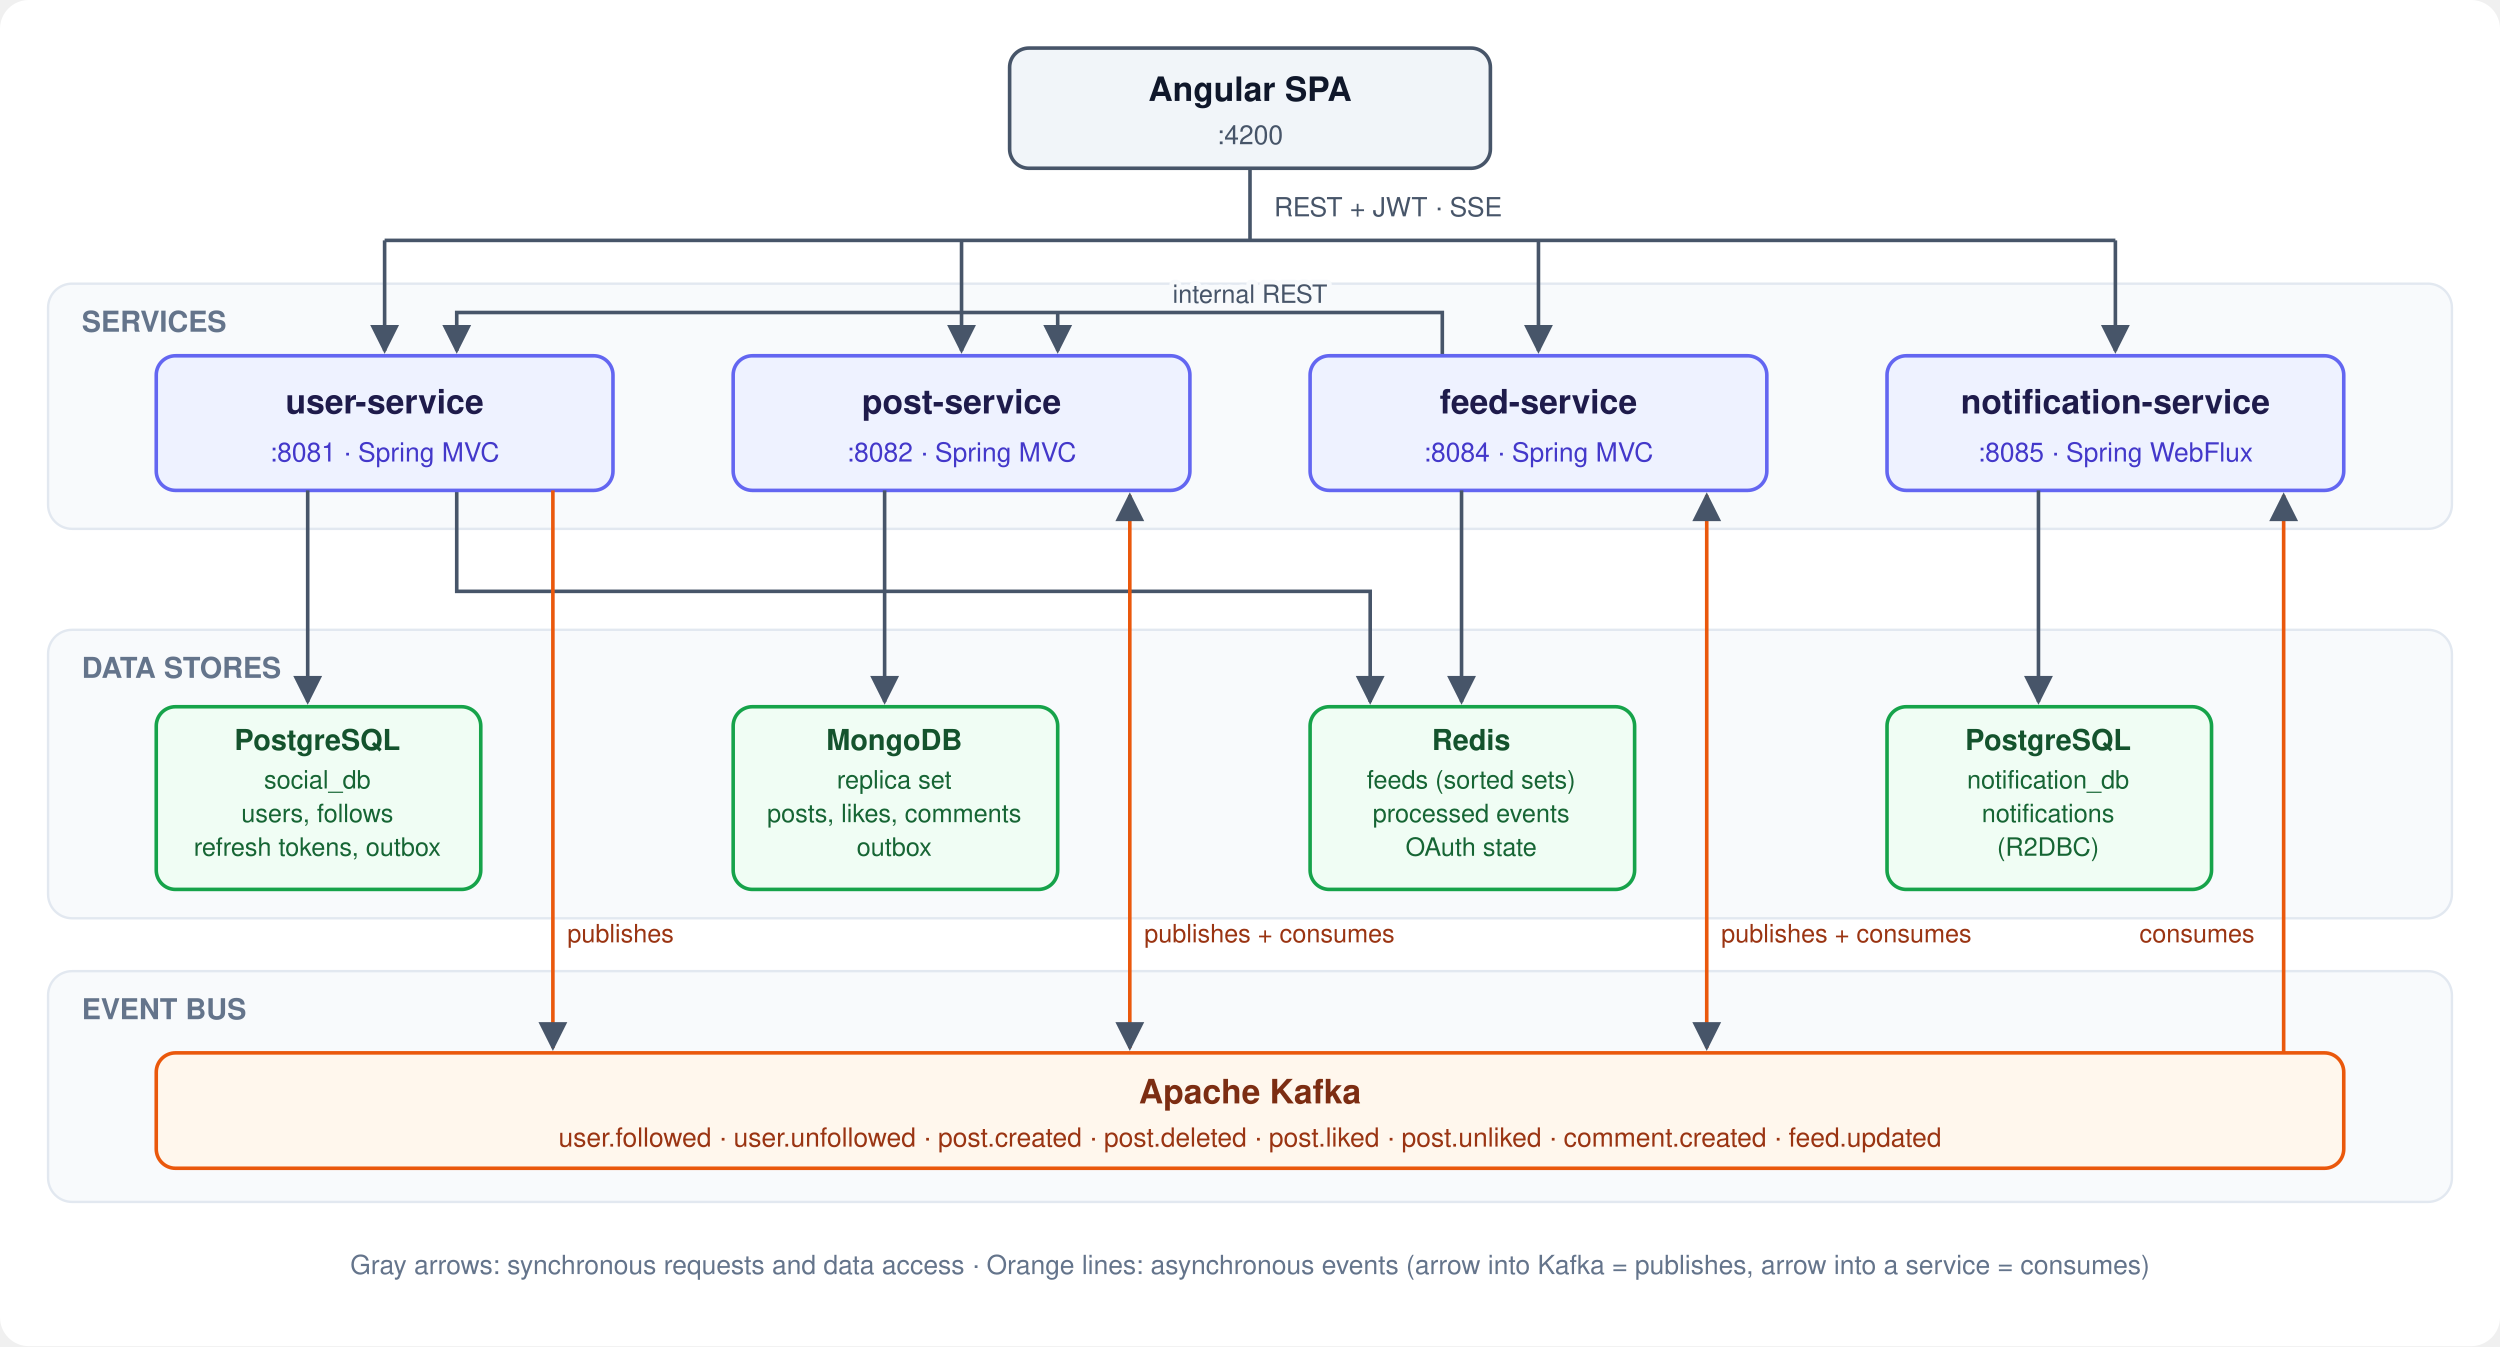
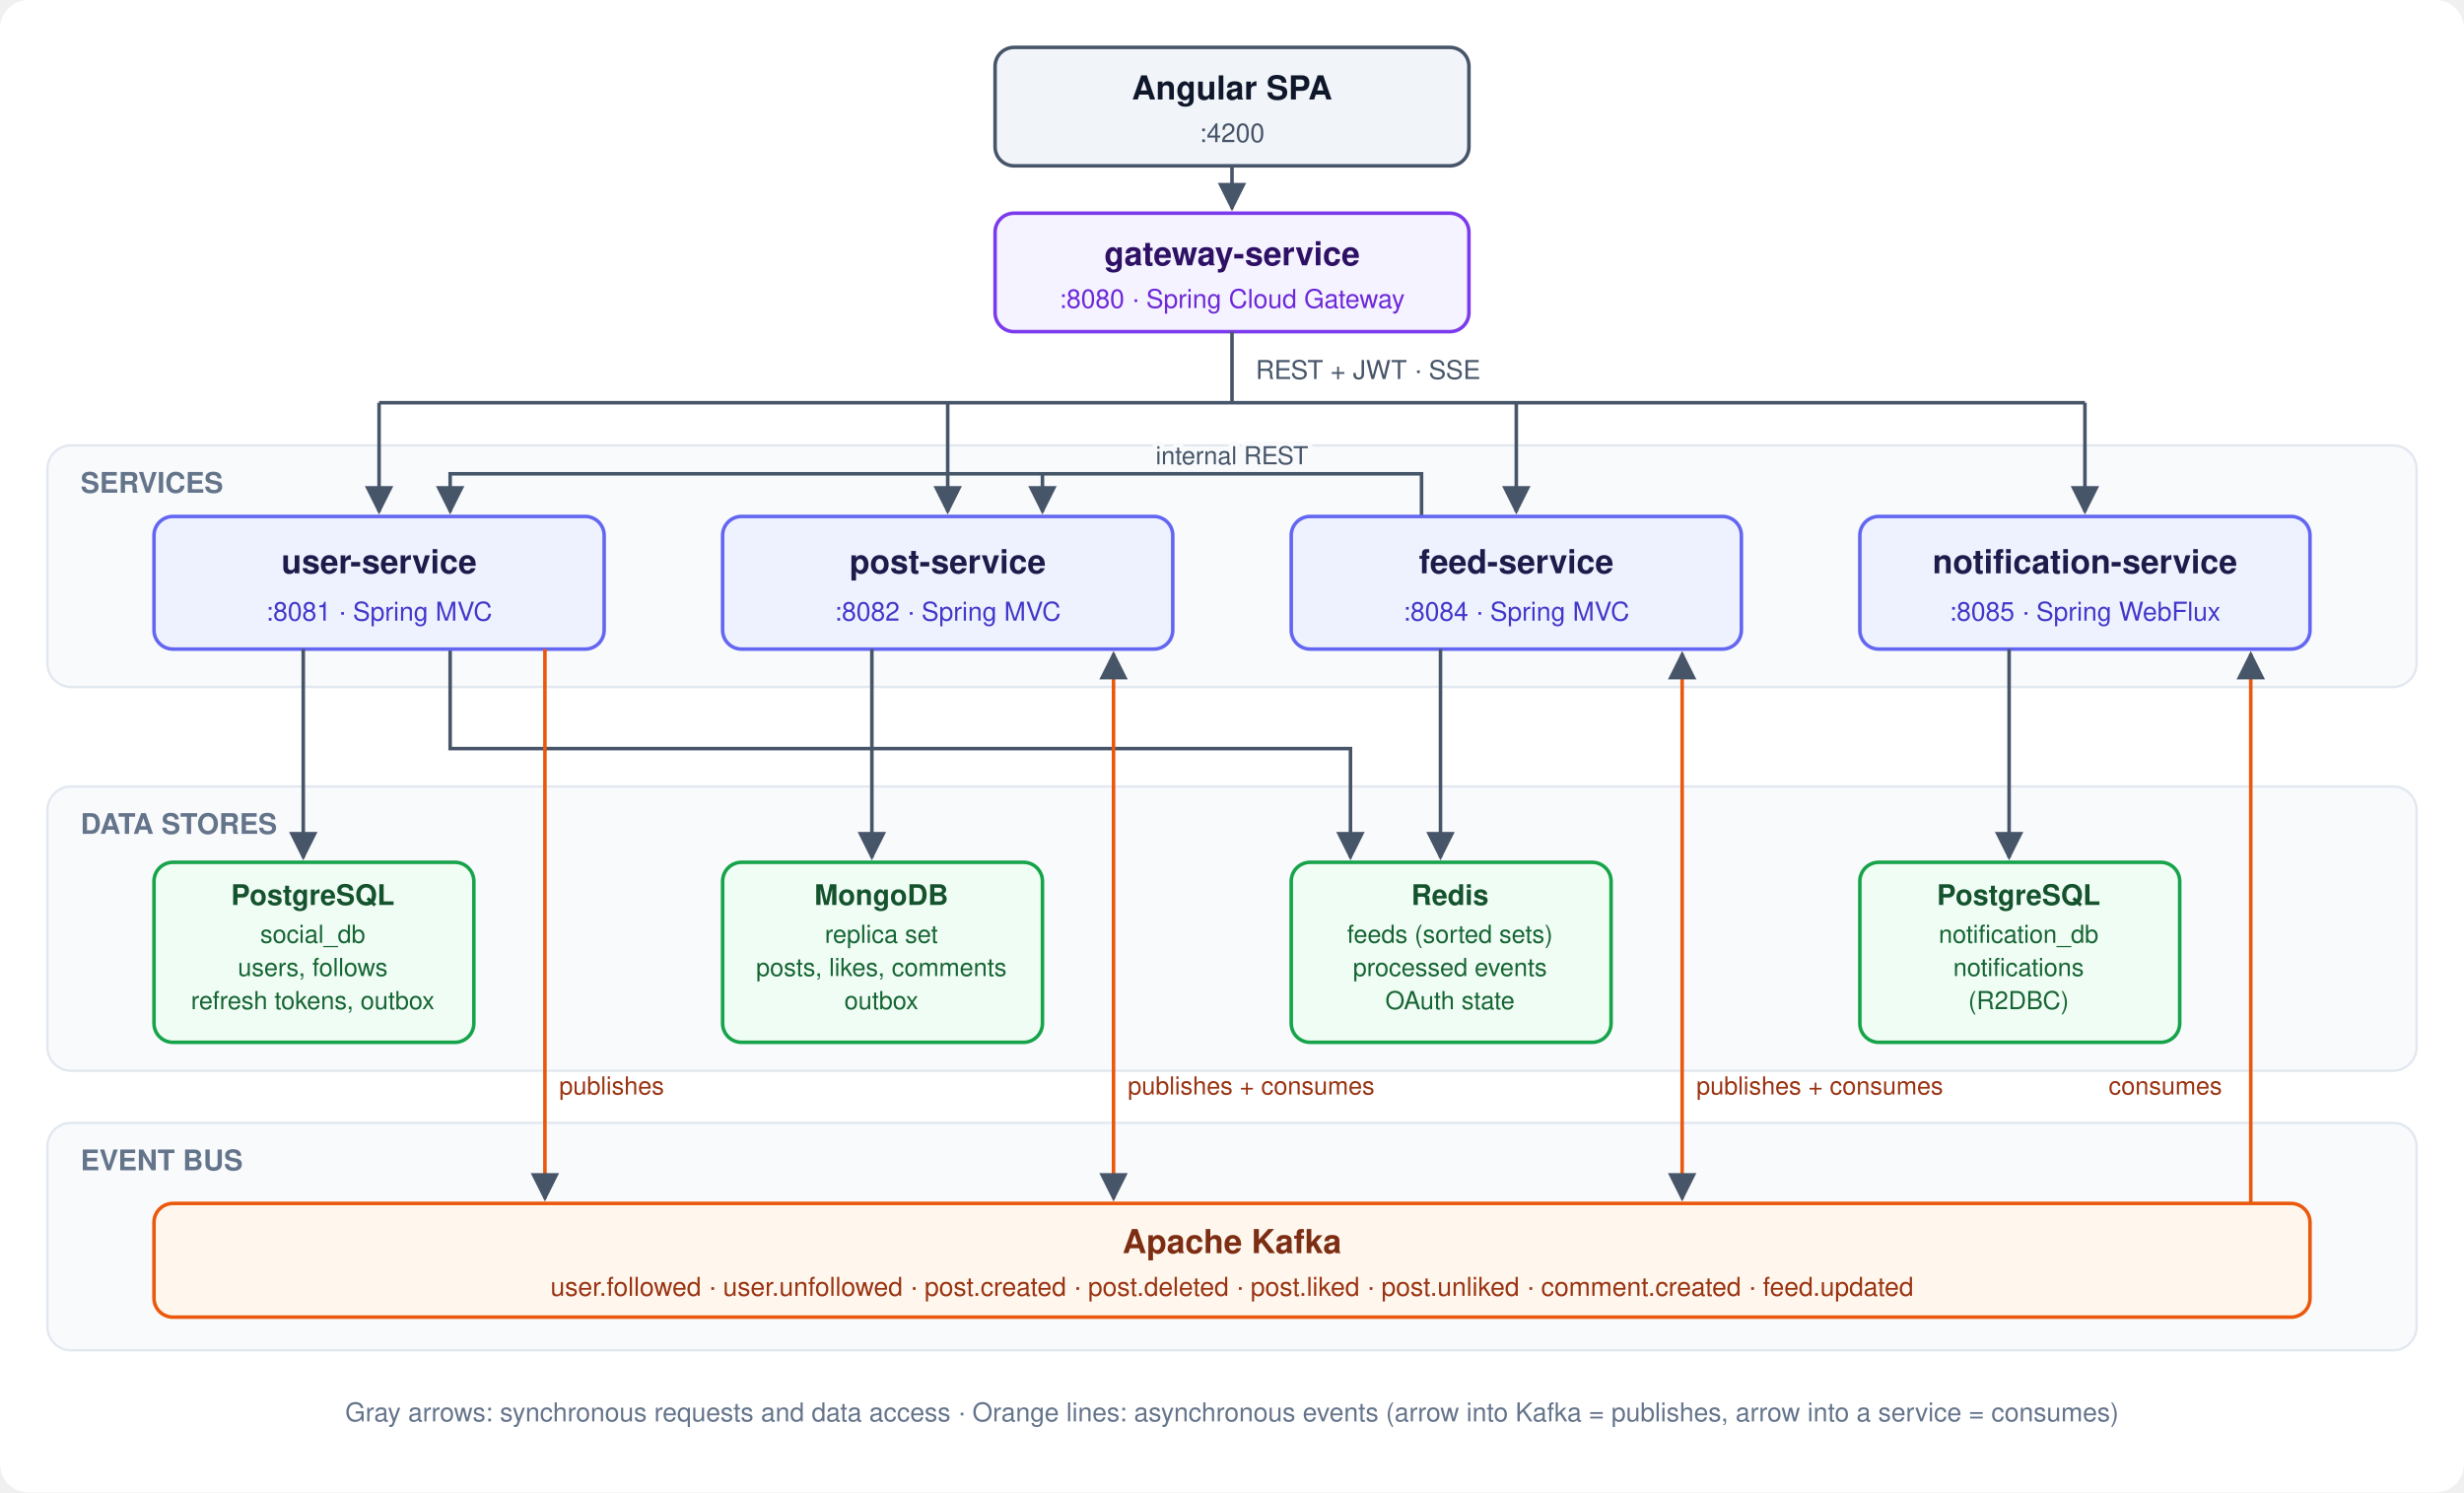
- <svg xmlns="http://www.w3.org/2000/svg" viewBox="0 0 1040 560" width="1040" height="560" font-family="-apple-system, Segoe UI, Helvetica, Arial, sans-serif">
+ <svg xmlns="http://www.w3.org/2000/svg" viewBox="0 0 1040 630" width="1040" height="630" font-family="-apple-system, Segoe UI, Helvetica, Arial, sans-serif">
  <defs>
    <marker id="arrow" viewBox="0 0 10 10" refX="9" refY="5" markerWidth="8" markerHeight="8" orient="auto-start-reverse">
      <path d="M0,0 L10,5 L0,10 z" fill="#475569" />
    </marker>
  </defs>
-   <rect x="0" y="0" width="1040" height="560" rx="12" fill="#ffffff" />
-   <rect x="20" y="118" width="1000" height="102" rx="10" fill="#F8FAFC" stroke="#E2E8F0" />
-   <text x="34" y="138" font-size="12" fill="#64748B" font-weight="600">SERVICES</text>
-   <rect x="20" y="262" width="1000" height="120" rx="10" fill="#F8FAFC" stroke="#E2E8F0" />
-   <text x="34" y="282" font-size="12" fill="#64748B" font-weight="600">DATA STORES</text>
-   <rect x="20" y="404" width="1000" height="96" rx="10" fill="#F8FAFC" stroke="#E2E8F0" />
-   <text x="34" y="424" font-size="12" fill="#64748B" font-weight="600">EVENT BUS</text>
+   <rect x="0" y="0" width="1040" height="630" rx="12" fill="#ffffff" />
+   <g transform="translate(0,70)">
+     <rect x="20" y="118" width="1000" height="102" rx="10" fill="#F8FAFC" stroke="#E2E8F0" />
+     <text x="34" y="138" font-size="12" fill="#64748B" font-weight="600">SERVICES</text>
+     <rect x="20" y="262" width="1000" height="120" rx="10" fill="#F8FAFC" stroke="#E2E8F0" />
+     <text x="34" y="282" font-size="12" fill="#64748B" font-weight="600">DATA STORES</text>
+     <rect x="20" y="404" width="1000" height="96" rx="10" fill="#F8FAFC" stroke="#E2E8F0" />
+     <text x="34" y="424" font-size="12" fill="#64748B" font-weight="600">EVENT BUS</text>
+   </g>
  <rect x="420" y="20" width="200" height="50" rx="8" fill="#F1F5F9" stroke="#475569" stroke-width="1.5" />
  <text x="520" y="42" font-size="14" font-weight="600" text-anchor="middle" fill="#0F172A">Angular SPA</text>
  <text x="520" y="60" font-size="11" text-anchor="middle" fill="#475569">:4200</text>
-   <g stroke="#475569" stroke-width="1.5" fill="none">
-     <path d="M520,70 V100" />
-     <path d="M160,100 H880" />
-     <path d="M160,100 V146" marker-end="url(#arrow)" />
-     <path d="M400,100 V146" marker-end="url(#arrow)" />
-     <path d="M640,100 V146" marker-end="url(#arrow)" />
-     <path d="M880,100 V146" marker-end="url(#arrow)" />
+   <path d="M520,70 V88" stroke="#475569" stroke-width="1.5" fill="none" marker-end="url(#arrow)" />
+   <rect x="420" y="90" width="200" height="50" rx="8" fill="#F5F3FF" stroke="#7C3AED" stroke-width="1.5" />
+   <text x="520" y="112" font-size="14" font-weight="600" text-anchor="middle" fill="#2E1065">gateway-service</text>
+   <text x="520" y="130" font-size="11" text-anchor="middle" fill="#6D28D9">:8080 · Spring Cloud Gateway</text>
+   <g transform="translate(0,70)">
+     <g stroke="#475569" stroke-width="1.5" fill="none">
+       <path d="M520,70 V100" />
+       <path d="M160,100 H880" />
+       <path d="M160,100 V146" marker-end="url(#arrow)" />
+       <path d="M400,100 V146" marker-end="url(#arrow)" />
+       <path d="M640,100 V146" marker-end="url(#arrow)" />
+       <path d="M880,100 V146" marker-end="url(#arrow)" />
+     </g>
+     <text x="530" y="90" font-size="11" fill="#475569">REST + JWT · SSE</text>
+     <g stroke="#475569" stroke-width="1.5" fill="none">
+       <path d="M600,148 V130 H190 V146" marker-end="url(#arrow)" />
+       <path d="M440,130 V146" marker-end="url(#arrow)" />
+       <path d="M190,204 V246 H570 V292" marker-end="url(#arrow)" />
+     </g>
+     <text x="520" y="126" font-size="10.5" text-anchor="middle" fill="#475569" stroke="#F8FAFC" stroke-width="4" stroke-linejoin="round" paint-order="stroke">internal REST</text>
+     <g font-size="14" font-weight="600" text-anchor="middle" fill="#1E1B4B">
+       <rect x="65" y="148" width="190" height="56" rx="8" fill="#EEF2FF" stroke="#6366F1" stroke-width="1.5" />
+       <text x="160" y="172">user-service</text>
+       <rect x="305" y="148" width="190" height="56" rx="8" fill="#EEF2FF" stroke="#6366F1" stroke-width="1.5" />
+       <text x="400" y="172">post-service</text>
+       <rect x="545" y="148" width="190" height="56" rx="8" fill="#EEF2FF" stroke="#6366F1" stroke-width="1.5" />
+       <text x="640" y="172">feed-service</text>
+       <rect x="785" y="148" width="190" height="56" rx="8" fill="#EEF2FF" stroke="#6366F1" stroke-width="1.5" />
+       <text x="880" y="172">notification-service</text>
+     </g>
+     <g font-size="11" text-anchor="middle" fill="#4338CA">
+       <text x="160" y="192">:8081 · Spring MVC</text>
+       <text x="400" y="192">:8082 · Spring MVC</text>
+       <text x="640" y="192">:8084 · Spring MVC</text>
+       <text x="880" y="192">:8085 · Spring WebFlux</text>
+     </g>
+     <g stroke="#475569" stroke-width="1.5" fill="none">
+       <path d="M128,204 V292" marker-end="url(#arrow)" />
+       <path d="M368,204 V292" marker-end="url(#arrow)" />
+       <path d="M608,204 V292" marker-end="url(#arrow)" />
+       <path d="M848,204 V292" marker-end="url(#arrow)" />
+     </g>
+     <g text-anchor="middle">
+       <rect x="65" y="294" width="135" height="76" rx="8" fill="#F0FDF4" stroke="#16A34A" stroke-width="1.5" />
+       <text x="132" y="312" font-size="12" font-weight="600" fill="#14532D">PostgreSQL</text>
+       <text x="132" y="328" font-size="10.5" fill="#166534">social_db</text>
+       <text x="132" y="342" font-size="10.5" fill="#166534">users, follows</text>
+       <text x="132" y="356" font-size="10.5" fill="#166534">refresh tokens, outbox</text>
+       <rect x="305" y="294" width="135" height="76" rx="8" fill="#F0FDF4" stroke="#16A34A" stroke-width="1.5" />
+       <text x="372" y="312" font-size="12" font-weight="600" fill="#14532D">MongoDB</text>
+       <text x="372" y="328" font-size="10.5" fill="#166534">replica set</text>
+       <text x="372" y="342" font-size="10.5" fill="#166534">posts, likes, comments</text>
+       <text x="372" y="356" font-size="10.5" fill="#166534">outbox</text>
+       <rect x="545" y="294" width="135" height="76" rx="8" fill="#F0FDF4" stroke="#16A34A" stroke-width="1.5" />
+       <text x="612" y="312" font-size="12" font-weight="600" fill="#14532D">Redis</text>
+       <text x="612" y="328" font-size="10.5" fill="#166534">feeds (sorted sets)</text>
+       <text x="612" y="342" font-size="10.5" fill="#166534">processed events</text>
+       <text x="612" y="356" font-size="10.5" fill="#166534">OAuth state</text>
+       <rect x="785" y="294" width="135" height="76" rx="8" fill="#F0FDF4" stroke="#16A34A" stroke-width="1.5" />
+       <text x="852" y="312" font-size="12" font-weight="600" fill="#14532D">PostgreSQL</text>
+       <text x="852" y="328" font-size="10.5" fill="#166534">notification_db</text>
+       <text x="852" y="342" font-size="10.5" fill="#166534">notifications</text>
+       <text x="852" y="356" font-size="10.5" fill="#166534">(R2DBC)</text>
+     </g>
+     <g stroke="#EA580C" stroke-width="1.5" fill="none">
+       <path d="M230,204 V436" marker-end="url(#arrow)" />
+       <path d="M470,206 V436" marker-start="url(#arrow)" marker-end="url(#arrow)" />
+       <path d="M710,206 V436" marker-start="url(#arrow)" marker-end="url(#arrow)" />
+       <path d="M950,206 V438" marker-start="url(#arrow)" />
+     </g>
+     <g font-size="10.5" fill="#9A3412">
+       <text x="236" y="392">publishes</text>
+       <text x="476" y="392">publishes + consumes</text>
+       <text x="716" y="392">publishes + consumes</text>
+       <text x="890" y="392">consumes</text>
+     </g>
+     <rect x="65" y="438" width="910" height="48" rx="8" fill="#FFF7ED" stroke="#EA580C" stroke-width="1.5" />
+     <text x="520" y="459" font-size="14" font-weight="600" text-anchor="middle" fill="#7C2D12">Apache Kafka</text>
+     <text x="520" y="477" font-size="11" text-anchor="middle" fill="#9A3412">user.followed · user.unfollowed · post.created · post.deleted · post.liked · post.unliked · comment.created · feed.updated</text>
+     <text x="520" y="530" font-size="11" text-anchor="middle" fill="#64748B">Gray arrows: synchronous requests and data access · Orange lines: asynchronous events (arrow into Kafka = publishes, arrow into a service = consumes)</text>
  </g>
-   <text x="530" y="90" font-size="11" fill="#475569">REST + JWT · SSE</text>
-   <g stroke="#475569" stroke-width="1.5" fill="none">
-     <path d="M600,148 V130 H190 V146" marker-end="url(#arrow)" />
-     <path d="M440,130 V146" marker-end="url(#arrow)" />
-     <path d="M190,204 V246 H570 V292" marker-end="url(#arrow)" />
-   </g>
-   <text x="520" y="126" font-size="10.5" text-anchor="middle" fill="#475569" stroke="#F8FAFC" stroke-width="4" stroke-linejoin="round" paint-order="stroke">internal REST</text>
-   <g font-size="14" font-weight="600" text-anchor="middle" fill="#1E1B4B">
-     <rect x="65" y="148" width="190" height="56" rx="8" fill="#EEF2FF" stroke="#6366F1" stroke-width="1.5" />
-     <text x="160" y="172">user-service</text>
-     <rect x="305" y="148" width="190" height="56" rx="8" fill="#EEF2FF" stroke="#6366F1" stroke-width="1.5" />
-     <text x="400" y="172">post-service</text>
-     <rect x="545" y="148" width="190" height="56" rx="8" fill="#EEF2FF" stroke="#6366F1" stroke-width="1.5" />
-     <text x="640" y="172">feed-service</text>
-     <rect x="785" y="148" width="190" height="56" rx="8" fill="#EEF2FF" stroke="#6366F1" stroke-width="1.5" />
-     <text x="880" y="172">notification-service</text>
-   </g>
-   <g font-size="11" text-anchor="middle" fill="#4338CA">
-     <text x="160" y="192">:8081 · Spring MVC</text>
-     <text x="400" y="192">:8082 · Spring MVC</text>
-     <text x="640" y="192">:8084 · Spring MVC</text>
-     <text x="880" y="192">:8085 · Spring WebFlux</text>
-   </g>
-   <g stroke="#475569" stroke-width="1.5" fill="none">
-     <path d="M128,204 V292" marker-end="url(#arrow)" />
-     <path d="M368,204 V292" marker-end="url(#arrow)" />
-     <path d="M608,204 V292" marker-end="url(#arrow)" />
-     <path d="M848,204 V292" marker-end="url(#arrow)" />
-   </g>
-   <g text-anchor="middle">
-     <rect x="65" y="294" width="135" height="76" rx="8" fill="#F0FDF4" stroke="#16A34A" stroke-width="1.5" />
-     <text x="132" y="312" font-size="12" font-weight="600" fill="#14532D">PostgreSQL</text>
-     <text x="132" y="328" font-size="10.5" fill="#166534">social_db</text>
-     <text x="132" y="342" font-size="10.5" fill="#166534">users, follows</text>
-     <text x="132" y="356" font-size="10.5" fill="#166534">refresh tokens, outbox</text>
-     <rect x="305" y="294" width="135" height="76" rx="8" fill="#F0FDF4" stroke="#16A34A" stroke-width="1.5" />
-     <text x="372" y="312" font-size="12" font-weight="600" fill="#14532D">MongoDB</text>
-     <text x="372" y="328" font-size="10.5" fill="#166534">replica set</text>
-     <text x="372" y="342" font-size="10.5" fill="#166534">posts, likes, comments</text>
-     <text x="372" y="356" font-size="10.5" fill="#166534">outbox</text>
-     <rect x="545" y="294" width="135" height="76" rx="8" fill="#F0FDF4" stroke="#16A34A" stroke-width="1.5" />
-     <text x="612" y="312" font-size="12" font-weight="600" fill="#14532D">Redis</text>
-     <text x="612" y="328" font-size="10.5" fill="#166534">feeds (sorted sets)</text>
-     <text x="612" y="342" font-size="10.5" fill="#166534">processed events</text>
-     <text x="612" y="356" font-size="10.5" fill="#166534">OAuth state</text>
-     <rect x="785" y="294" width="135" height="76" rx="8" fill="#F0FDF4" stroke="#16A34A" stroke-width="1.5" />
-     <text x="852" y="312" font-size="12" font-weight="600" fill="#14532D">PostgreSQL</text>
-     <text x="852" y="328" font-size="10.5" fill="#166534">notification_db</text>
-     <text x="852" y="342" font-size="10.5" fill="#166534">notifications</text>
-     <text x="852" y="356" font-size="10.5" fill="#166534">(R2DBC)</text>
-   </g>
-   <g stroke="#EA580C" stroke-width="1.5" fill="none">
-     <path d="M230,204 V436" marker-end="url(#arrow)" />
-     <path d="M470,206 V436" marker-start="url(#arrow)" marker-end="url(#arrow)" />
-     <path d="M710,206 V436" marker-start="url(#arrow)" marker-end="url(#arrow)" />
-     <path d="M950,206 V438" marker-start="url(#arrow)" />
-   </g>
-   <g font-size="10.5" fill="#9A3412">
-     <text x="236" y="392">publishes</text>
-     <text x="476" y="392">publishes + consumes</text>
-     <text x="716" y="392">publishes + consumes</text>
-     <text x="890" y="392">consumes</text>
-   </g>
-   <rect x="65" y="438" width="910" height="48" rx="8" fill="#FFF7ED" stroke="#EA580C" stroke-width="1.5" />
-   <text x="520" y="459" font-size="14" font-weight="600" text-anchor="middle" fill="#7C2D12">Apache Kafka</text>
-   <text x="520" y="477" font-size="11" text-anchor="middle" fill="#9A3412">user.followed · user.unfollowed · post.created · post.deleted · post.liked · post.unliked · comment.created · feed.updated</text>
-   <text x="520" y="530" font-size="11" text-anchor="middle" fill="#64748B">Gray arrows: synchronous requests and data access · Orange lines: asynchronous events (arrow into Kafka = publishes, arrow into a service = consumes)</text>
</svg>
